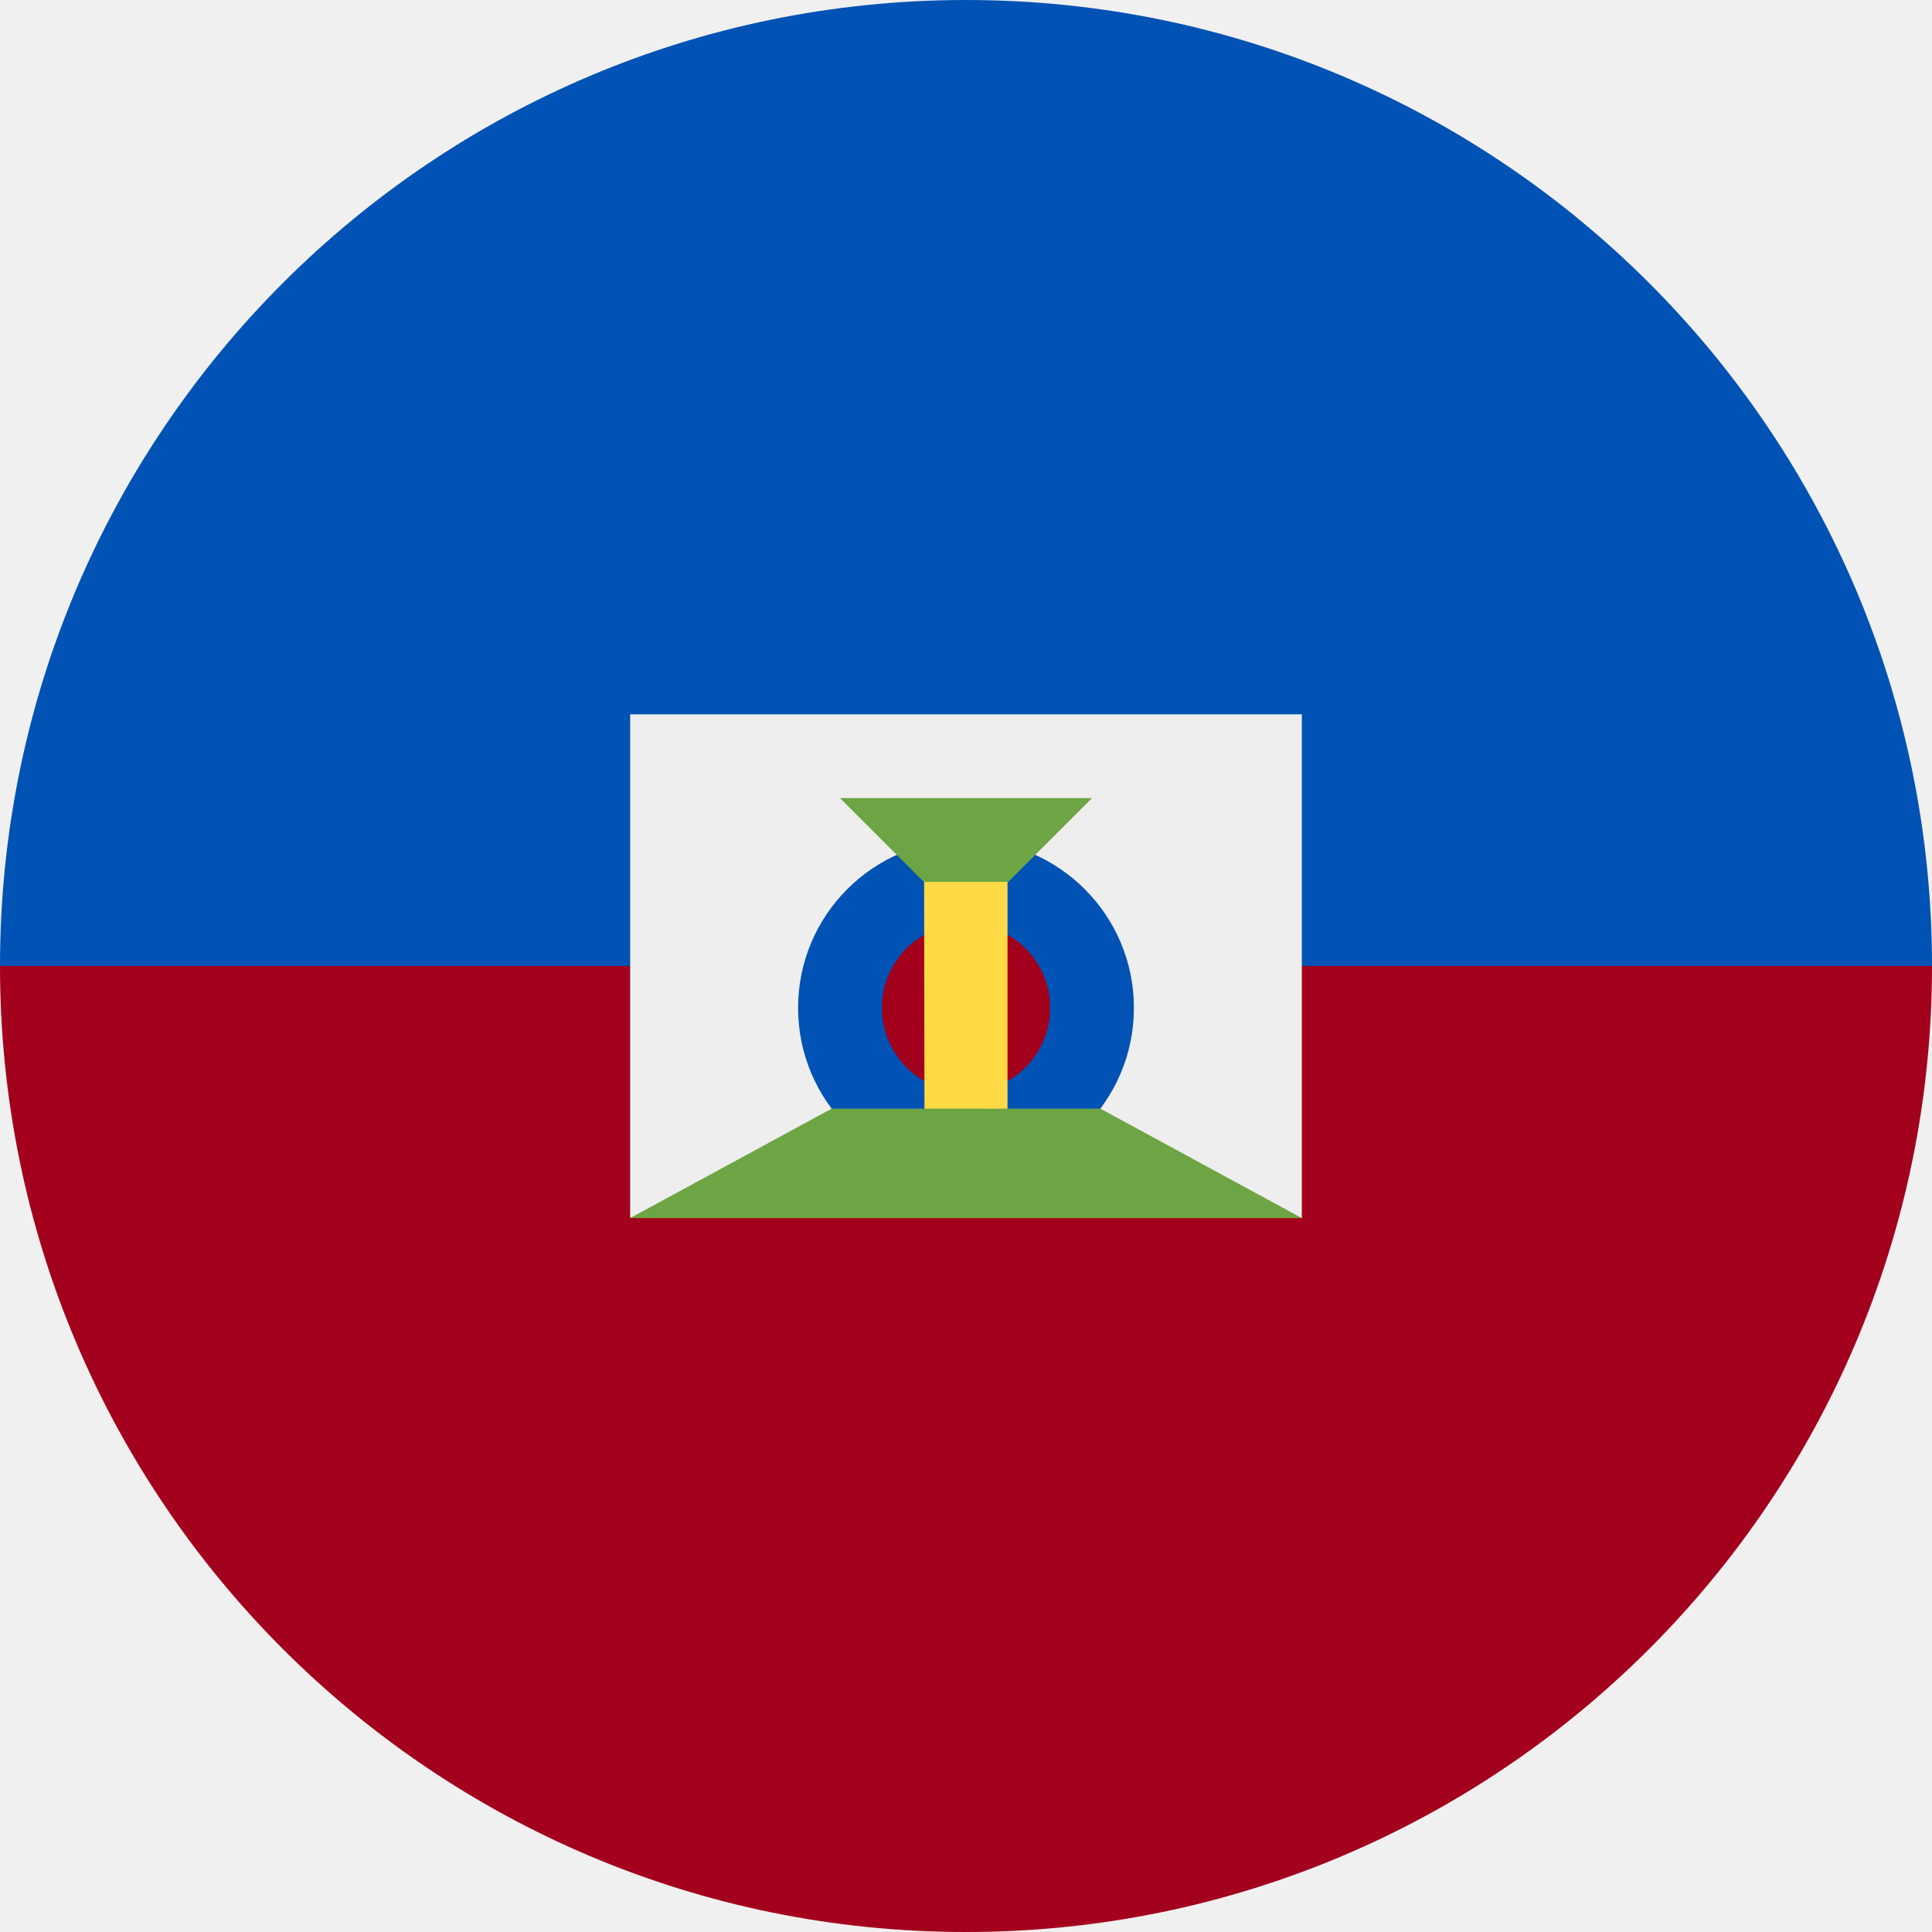
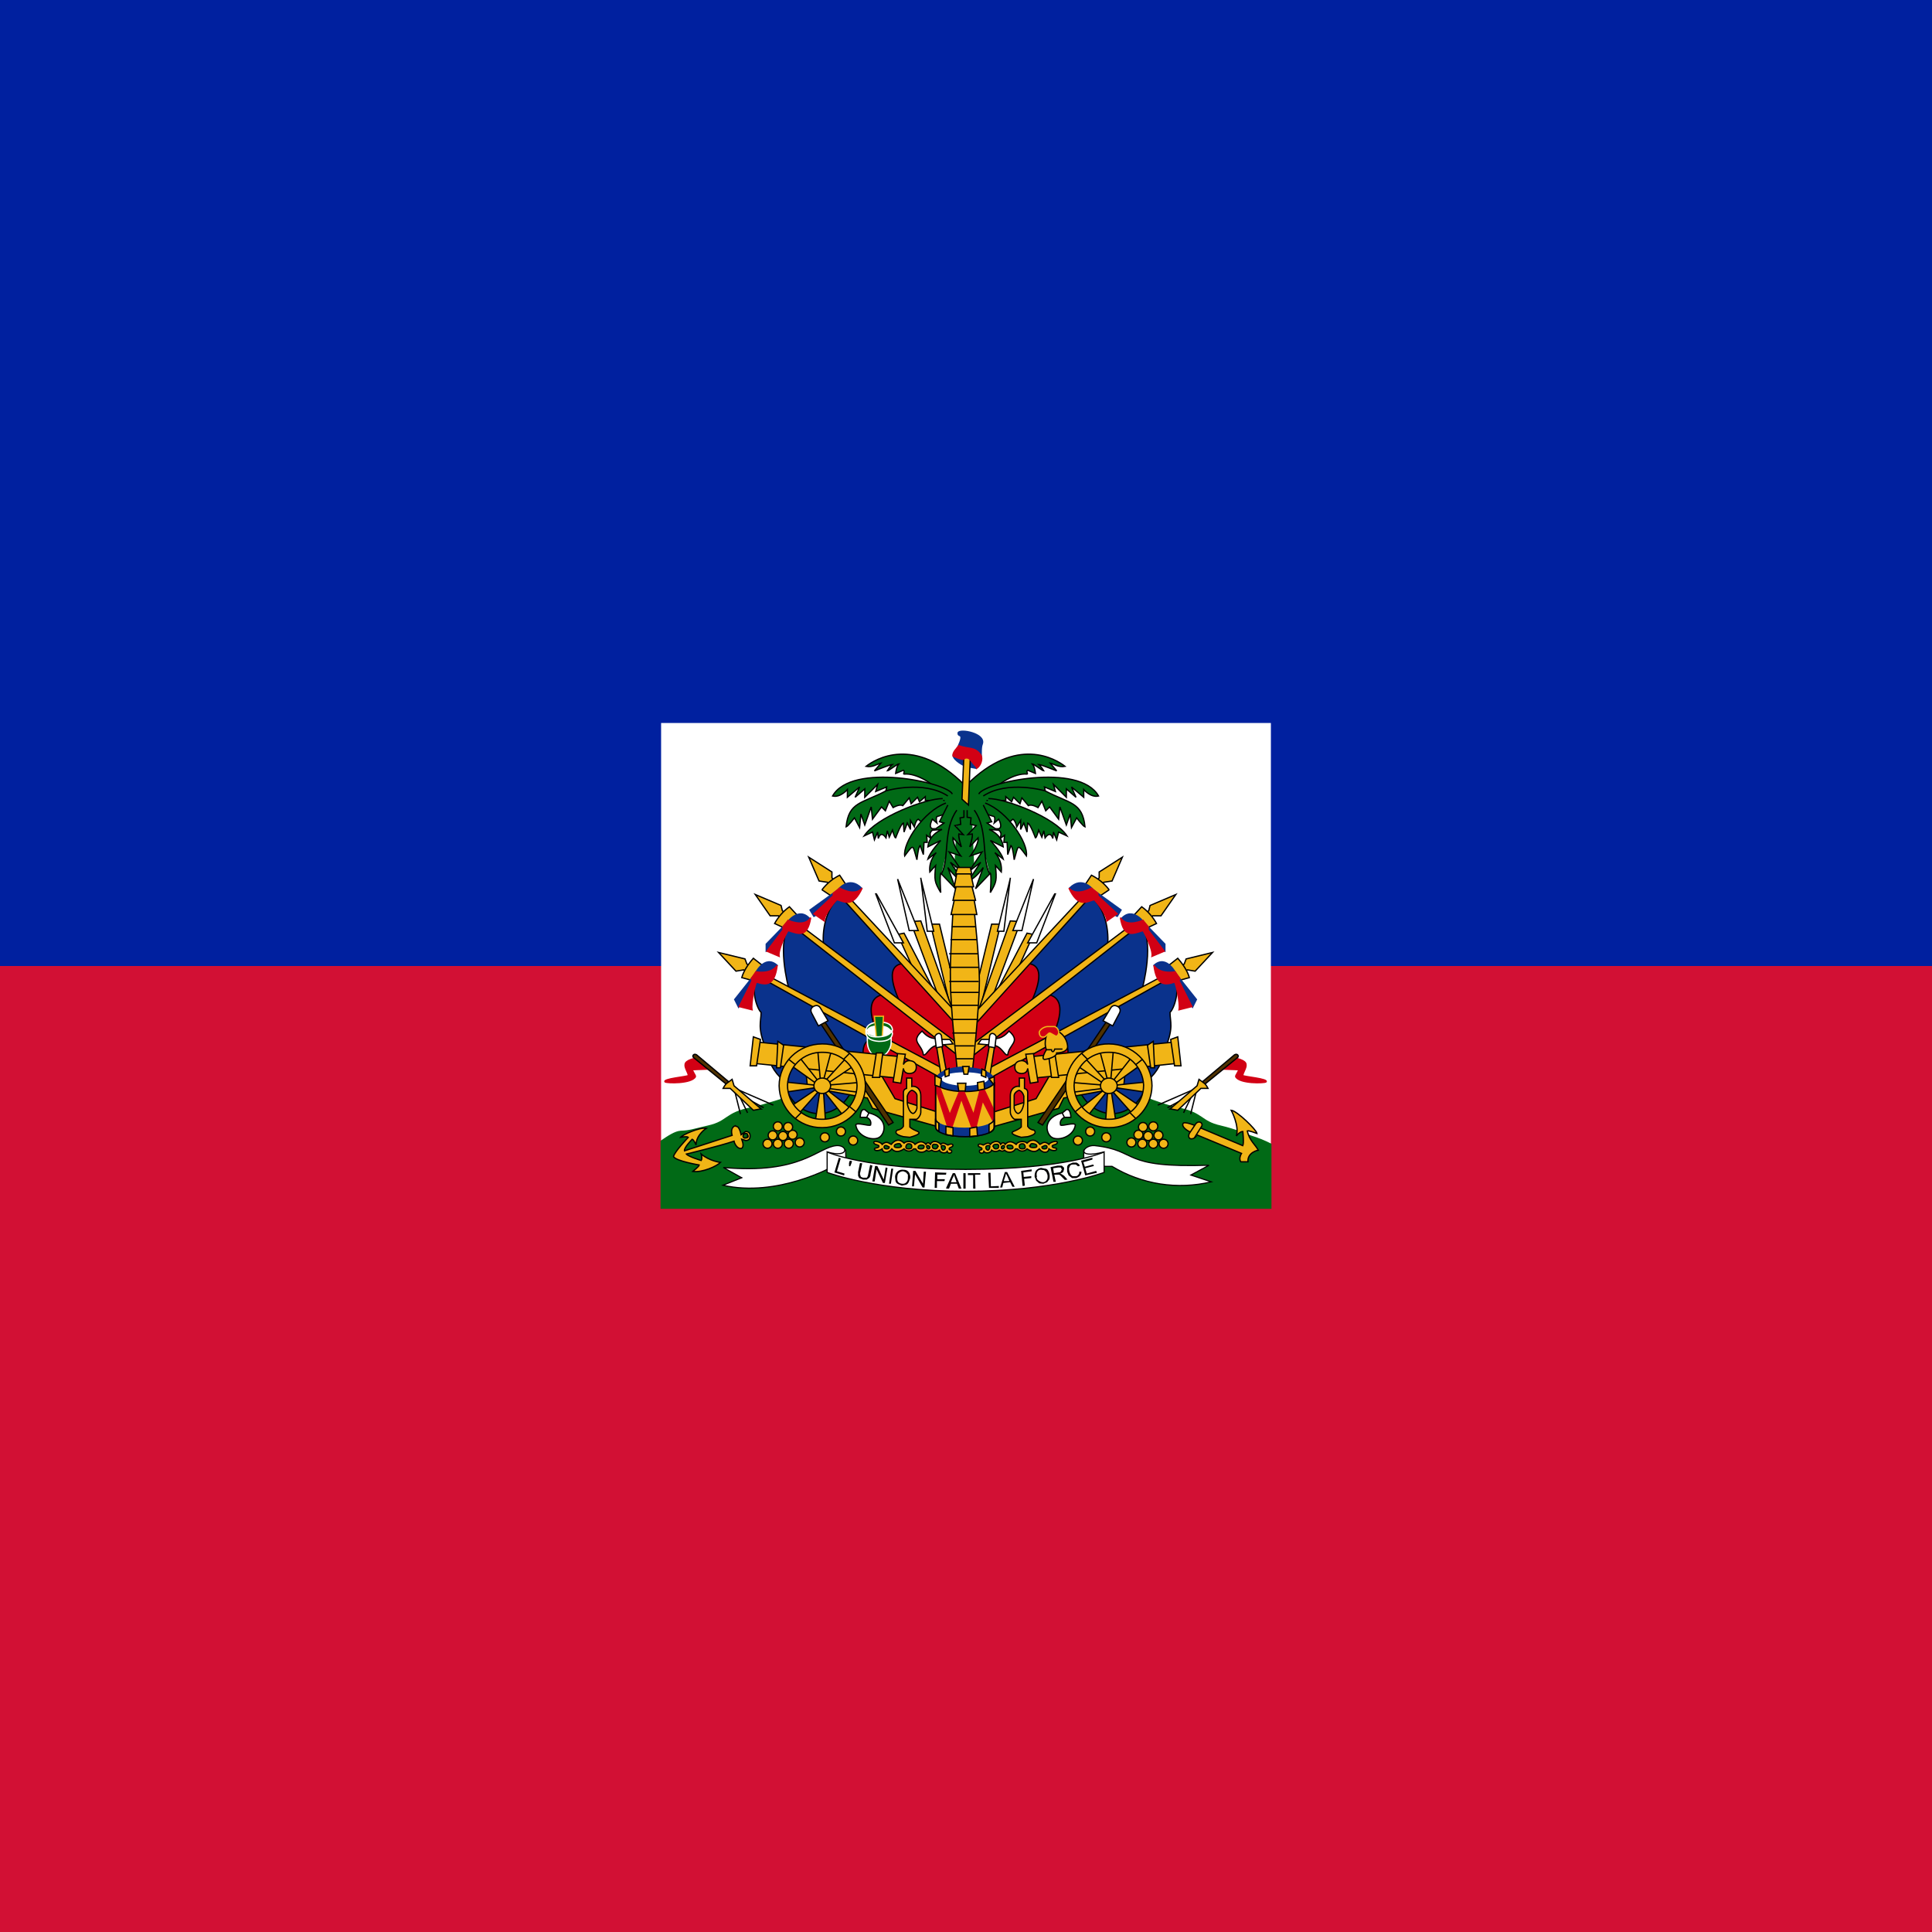
- <svg xmlns="http://www.w3.org/2000/svg" width="512" height="512" viewBox="0 0 512 512">
-   <mask id="a">
-     <circle cx="256" cy="256" r="256" fill="#fff" />
-   </mask>
-   <g mask="url(#a)">
-     <path fill="#a2001d" d="m0 256 254.8-41.8L512 256v256H0z" />
-     <path fill="#0052b4" d="M0 0h512v256H0z" />
-     <path fill="#eee" d="m345 322.8-89-11.1-89 11V189.3h178z" />
-     <circle cx="256" cy="267.1" r="44.5" fill="#0052b4" />
-     <circle cx="256" cy="267.1" r="22.3" fill="#a2001d" />
-     <path fill="#6da544" d="M222.6 211.5h66.8L256 244.9z" />
-     <path fill="#ffda44" d="M244.9 233.7H267v66.8h-22z" />
-     <path fill="#6da544" d="M291.6 293.8h-71.2l-53.4 29h178z" />
+ <svg xmlns="http://www.w3.org/2000/svg" xmlns:xlink="http://www.w3.org/1999/xlink" width="512" height="512" id="flag-icons-ht" viewBox="0 0 512 512">
+   <path fill="#d21034" d="M0 0h512v512H0z" />
+   <path fill="#00209f" d="M0 0h512v256H0z" />
+   <g fill="#f1b517" stroke="#000" stroke-width=".2">
+     <path fill="#fff" stroke="none" d="M175.2 191.6h161.6v128.6H175.2z" />
+     <path fill="#016a16" stroke="#016a16" stroke-width=".3" d="m288.5 284.6-33 1-32.8.3s-16.8 6.3-23.7 7.7-6 3.6-11.3 4.8c-4.3 1-4.8 1.3-7.3 1.4-1.5.1-3.3 1.3-5.2 2.6v17.8h161.6v-17a32 32 0 0 0-5.2-2.1c-2.3-.8-4-1.7-8.2-2.7-5.3-1.2-4.4-3.4-11.3-4.8s-23.6-9-23.6-9z" />
+     <g transform="translate(-170.7)scale(1.70667)">
+       <g id="ht-a">
+         <path d="M244.5 143.5h1.4l2.6 10.7-.6 3.4z" />
+         <path fill="#fff" d="m243 136.3 1 8.3h1l-2-8.2z" />
+         <path d="m245.7 154.6-4.3-11.5 1.6-.1 5 14z" />
+         <path fill="#fff" d="m239.4 136.5 1.8 8h1.4z" />
+         <path d="m241.9 150.6-2.5-5.5 1-.2 4.7 9z" />
+         <path fill="#fff" d="m236 138.8 2.9 7.6h1.4l-4.2-7.6z" />
+         <path fill="#0a328c" d="m242.3 151.4-11.5-12.5c-3.6 2.8-2.9 8-2.9 8l13 10.2z" />
+         <path fill="#d20014" d="m248.9 158.2-8.5-8.6c-3.6.2-.8 5.5-.6 6.2l9 7.7z" />
+         <path d="M248.1 156.8 230.6 138l-.7.5 18.6 20.6zm-18.5-20-.4-.5v-.9l-3.6-2.3 1.6 3.7 1.3.2.3.4z" />
+         <path d="M227.7 138.1a8 8 0 0 1 2.7-2.2l1 1.5-2.2 1.8-1.5-1z" />
+         <path fill="#0a328c" stroke="#0a328c" d="m225.8 141.3.6 1c.4-.1 4-3.5 4-3.5h2.7l.7-.9c-2-2-3.7.3-3.7.3z" />
+         <path fill="#d20014" stroke="#d20014" d="M228 143c0-1 1.8-3.2 2-3.3 1.3.4 2.5 1.2 3.9-1.8-1.2 1.4-3.5 0-3.5 0l-1 .8v.4l-3 2.8z" />
+         <path fill="#0a328c" d="m237.3 154.7-14.4-11.4c-2.5 2.5-.4 10.2-.4 10.2l14 7.6.7-6.4z" />
+         <path fill="#d20014" d="m249.2 164-11.9-9.6c-4 .6-.8 6.5-.6 7.2l12.5 6.8z" />
+         <path d="m248.7 162-25.6-19.2-.5.6 26.8 21zm-26.8-20.2-.4-.4-.2-.8-4-1.7 2.3 3.3h1.3l.4.4z" />
+         <path d="M220.3 143.4a8 8 0 0 1 2.3-2.6l1.2 1.3-1.8 2.1z" />
+         <path fill="#0a328c" stroke="#0a328c" d="M219 146.6v1.1c.4-.2 3.7-3.7 3.7-3.7l2.5-.5.6-.8c-1.8-2.1-3.7.7-3.7.7z" />
+         <path fill="#d20014" stroke="#d20014" d="M221 148.5c-.2-1 1.2-3.8 1.4-4 1.6.5 3 1.2 3.5-2-1 1.6-3.5.4-3.5.4l-.8 1v.5l-2.5 3.3z" />
+         <path fill="#0a328c" d="m236.2 161.7-18.5-10.5c-1.3 2.3-.1 5.5.5 6 0 1.5-.6 2.3.7 5.5q.6 3.2 2.7 5c1.6 6.4 8.2 6.9 10.7 1.6z" />
+         <path fill="#d20014" d="m248.3 168.5-12.5-7.3c-4 .5 0 8 .3 8.7l12.2 4.3z" />
+         <path d="m246.2 165.8-28.3-15-.5.6 30 16.7zM216.5 150l-.5-.3-.3-.8-4.1-1 2.7 2.9 1.2-.2.6.3z" />
+         <path d="M215.2 151.8q.4-1.4 1.8-3l1.4 1.1-1.4 2.4z" />
+         <path fill="#0a328c" stroke="#0a328c" d="m214.1 155.2.6 1.2 3-4.6 2.5-.9.5-1c-2-1.8-3.5 1.4-3.5 1.4z" />
+         <path fill="#d20014" stroke="#d20014" d="M216.8 156.8c-.2-1 .5-4.2.7-4.3 1.5.5 2.8.6 3.2-2.6-1 1.5-3.3 1-3.3 1l-.7 1 .1.4-2 4z" />
+       </g>
+       <use xlink:href="#ht-a" width="100%" height="100%" transform="matrix(-1 0 0 1 499.9 0)" />
+     </g>
+     <g transform="translate(-170.7)scale(1.70667)">
+       <path fill="#016a16" stroke="#016a16" d="m248.8 125.6-.5 9h2.9l-.4-9 3-.3-.3-3.6-7.5.3v3.2z" />
+       <g id="ht-b" fill="#016a16">
+         <path d="M249.8 121.9c-7.8-7.8-13.9-4-15.3-2.9 1 .2 1.8-.4 2.3-.5l-1 1.2s2.5-1 2.8-1c-.4.3-.8 1-.8 1 .2 0 1.6-1.1 1.8-1.1-.4.4-.5 1.5-.5 1.5l1.2-.5c.3.2-.1.6.1.6 2-.2 4.7 1.7 5 2.3" />
+         <path d="M247.9 123.3c-.8-1.8-15.6-5-18.6.3 1.2.3 2.3-1 2.3-1v1.2l1.9-1.6-.7 1.6 1.5-1.3v1.3l2-2-.3 1.1 1.7-.7-.2 1" />
+         <path d="M247.2 123.6c-3.8-2.5-9.6-.8-9.6-.8-3.8 2-5.8 1.7-6.2 5.6.3-.1 1.3-1.4 1.3-1.4l.8 1.5.2-2.1.6 1.7 1-2.8.2 1.9 1.4-1.9.6.6.6-1.5.6 1s1-.6 1.5-.3l1-1.2.3.9 1-1 .3.7.9-.8v.6h3" />
+         <path d="M246.4 124c-2.7 0-10.3 2.9-12.2 5.8l1.3-.6.3 1.2.5-1.2.1 1q.4-1.2 1.2-.1l.2-1.1.3 1 .5-1.1s.3 1.2.5 1.2c0 0 .8-2.2 1.2-2.3l.1 1.4.5-1.4.5 1v-1.4l.6 1s.2-1 .6-1.2l.8.7 3.4-2.5" />
+         <path d="M246.9 124.7c-3.5 1.3-6.7 6.2-6.4 8.2 1.5-2 1.2-1.7 1.9.6 0 0 .2-2 .5-2.2l.5 1.4.1-1.9h.5l-.1-1.1.7.5c-.2-.7-.3-.9.4-1.5 0 0-1 .1-.2-1.5l.7.6s-.2-.7 0-1l2.6-.8" />
+         <path d="m247.2 125-1.3 2.6.7.2-1.6 1.1 1.3-.1s-2 .7-2.2 2.7l2-1s-1.7 1.8-2 2.9l1.3-1s-1.2 1.2-1 3l.9-1c-.2 2.3-.2 2.5.8 4.2 0 0-.2-2.6 0-3l2.3 2.4-1.2-3.3s1.4 2 2.2 1.9l-1.8-2.7 1.8 1.4-2-3 1.8.6s-1.3-1.7-1.2-2.8l1.3 1.4s-.5-1.5-.4-2l.7.1-1.3-1.4.9-.2-.1-1 .6-.1v-1.1m-1.1 0c-2.2 3-1.1 7.5-2.4 9.9" />
+       </g>
+       <use xlink:href="#ht-b" width="100%" height="100%" transform="matrix(-1 0 0 1 499.9 0)" />
+       <path d="M251 166.5s1.1-10 1.1-14.2c0-3.4-.8-10.8-.8-10.8H248s-.5 7.4-.4 10.8c0 4.2 1.1 14.2 1.1 14.2z" />
+       <path d="M247.7 142h4l-.5-2.7h-2.9z" />
+       <path d="M248 139.8h3.5l-.7-2.7h-2.2z" />
+       <path d="M248.2 137.7h3l-.6-2.7h-1.9z" />
+       <path d="M250.7 134.7h-2l-.3 1h2.5zm.4 29.7h-2.6m2.8-2h-3m3.4-2h-3.8m4-2.1h-4m4-2.2h-4.1m4.2-2h-4.4m4.4-1.7h-4.6m4.6-2.2h-4.6m4.5-2.1h-4.5m4.3-2.2h-4.1m3.9-2h-3.7" />
+       <path fill="#0a328c" stroke="#0a328c" d="M250 119c-.8-.3-2.3-1.3-1.9-1.9l.7-1.2c1-2.2 0-1.4 0-2-.2-.8 3.8-.2 3.8 1.3 0 .5-.3.2-.2 2.6l-.8 1.5z" />
+       <path d="m250.4 125-1-.9.3-7.1 1 .3-.3 7.6z" />
+       <path fill="#d20014" stroke="#d20014" d="M251.7 119.3c.6-.4 1-1.5.6-2.1-1-1.3-1.7-.8-3.4-1.4-.3.4-1 1-.9 1.6 2.3 1 1.4.2 2.2.3.4 0 .6.5 1.5 1.5z" />
+     </g>
+     <g transform="translate(-170.7)scale(1.70667)">
+       <use xlink:href="#ht-c" width="100%" height="100%" transform="matrix(1 0 0 -1 0 320.4)" />
+       <path fill="#016a16" stroke="#fff" stroke-linecap="round" d="M238.4 161.8c0 1.2-.9 2.3-1.9 2.3s-1.8-1-1.8-2.4v-1.2h3.7z" />
+       <ellipse cx="236.5" cy="160.1" fill="#fff" stroke="none" rx="1.8" ry=".9" />
+       <path fill="#016a16" stroke="#f1b517" d="m236.1 161-.3-3.2h1.4l-.2 3.3h-.9z" />
+       <path id="ht-c" fill="#016a16" stroke="#fff" stroke-linecap="round" d="M238.5 160.1q-.4.8-2 .9c-1.6.1-1.7-.4-2-.9v.4q.2 1.1 2 1.2 2 0 2.1-1.2z" />
+       <g id="ht-d">
+         <path d="m246 172.8-7-2.2-3.1-5.3-10.9-.5.4 4 9.3 1.7.8 1.6 10.7 3z" />
+         <path fill="#503200" d="m238.7 174.3-11.2-16.5-.5.5 11 16.4z" />
+         <path fill="#fff" d="m228.6 158.5-1.2-2q-.4-.6-1.1-.2-.6.4-.2 1.1l1 1.9z" />
+         <path d="m240 164.1-22.5-2.3-.6 3.3 22.4 2.3z" />
+         <path d="m217 161-.5 4.5h1l.6-4.1zm3.8.7-.2 4.1h.6l.5-3.5zm15.3 1.8-.6 3.8h1.1l.5-3.8zm3.3.1-.7 4.4 1.2.2.4-2.3q.1.8 1 .8 1-.1 1-1t-1-1a1 1 0 0 0-1 .6l.3-1.6zm-8 .7-3.2 3.5.4.4 4-2.7zM224 173l3.1-3.5-.3-.4-4 2.7zm8.1-.9-3.7-2.9-.4.3 3 3.8zm-9.3-6.7 3.9 2.8.4-.3-3-3.8zm4.2-2.3.4 4.6h.5l1.2-4.5zm1.2 11-.3-4.5h-.6l-.7 4.6zm5.1-6-4.8.4v.5l4.8.6zm-11.4 1.5 4.7-.7v-.4l-4.8-.5v1.6z" />
+         <ellipse cx="227.7" cy="168.6" rx="1.3" ry="1.2" />
+         <path fill-rule="evenodd" stroke-linecap="round" d="M234.4 168.6c0 3.5-3 6.5-6.7 6.5a6.6 6.6 0 0 1-6.7-6.5c0-3.6 3-6.5 6.7-6.5a6.6 6.6 0 0 1 6.7 6.5zm-1.3 0a5.3 5.3 0 0 1-5.4 5.2 5.3 5.3 0 0 1-5.4-5.3 5.3 5.3 0 0 1 5.4-5.1 5.3 5.3 0 0 1 5.4 5.2z" />
+         <path d="m223.5 165.3-1-.8m8.5 0 1-1m1 9.2-1.1-.9m-8.4 1.9 1-1m21.7-10.6 1.1 6-.9.4-1-6.3z" />
+         <path fill="#fff" d="M245.6 161.4c-.5-.3-1.2.1-2.4-1.3-1.9 1.7 0 2 .2 3.7.5.2.9-1.4 2.3-1.5l2.3-.2-.5-.7z" />
+         <path fill="#fff" d="m246.4 162.5-.2-1.7c-.3-.7-1-.1-1 .2l.2 1.7z" />
+         <path fill-rule="evenodd" d="M240.8 167.4v1.6c-.6.2-.5.6-.5 1.2v4.7q-.3.5-1 .6-.6.6 1 1l1 .1q2.2-.6 1-1-.7-.3-1-.6v-1.2h1c.2 0 .7-.6.7-1.1v-2.5c0-1.4-1-1.6-1.4-1.5v-1.3zm1.6 2.7c0-.4-.6-.8-.8-.8q-.5.2-.7.9v1c0 .4.3 1.6.9 1.7q.4-.1.6-.8z" />
+         <path fill="#fff" d="M234.3 172.3c-.7-.2-.7 1.2-.7 1.2h1q.8.4.6 1.2c-.3.2-2.2-.5-2.3 0 .3 1.9 2.9 2.6 3.8 1.8s1.1-3-1.8-3.7zm.6.6-.3.6" />
+         <path d="m215 173-1-4m2.1 3.8-1.5-3.1m4 2.3-3.3-1.8m4.8 1.4-6.2-2.7" />
+         <path fill="#d20014" stroke="#d20014" d="m210.2 166-2.6.1c-.2.1.5.9.4 1.1-.6 1.1-4.4 1-4.7.8-.5-.5 3.5-.8 3.6-1 0-.4-.6-1.2-.5-1.7 0-.7 1.7-1 1.7-1z" />
+         <path fill="#503200" d="m213.2 168-5-4.2s-.3-.2-.5 0 0 .4 0 .4l5.4 4.4.1-.5z" />
+         <path d="m218.2 172.2-4.2-3.6-.3-1-.8.6c-.3.2-.6.8-.6.8h1.1l3.6 3.4 1.1-.2z" />
+         <circle cx="232.5" cy="177.1" r=".7" />
+         <circle cx="230.6" cy="175.7" r=".7" />
+         <circle cx="228.1" cy="176.6" r=".7" />
+         <circle cx="224.2" cy="177.4" r=".7" />
+         <circle cx="222.5" cy="177.6" r=".7" />
+         <circle cx="220.8" cy="177.6" r=".7" />
+         <circle cx="219.2" cy="177.6" r=".7" />
+         <circle cx="220" cy="176.3" r=".7" />
+         <circle cx="221.6" cy="176.4" r=".7" />
+         <circle cx="223.1" cy="176.2" r=".7" />
+         <circle cx="222.4" cy="175" r=".7" />
+         <circle cx="220.8" cy="174.9" r=".7" />
+         <path fill-rule="evenodd" d="M236.5 178c0-.3-.8-.2-.8-.6s1.2 0 1.3.3c.7-.6 1-.2 1.4 0q1-1.2 2-.2c.4-.4 1.4-.3 1.7.2q1-.8 1.7 0 .3-.5.7 0c.3-.7 1.2-.5 1.6 0 .3-.4.7-.1 1.1.1q.6-.3.8 0c0 .4-.6.3-.6.6s.4 0 .4.4c0 .3-.6.4-.7 0-.3.4-1.1.2-1.2-.2a1 1 0 0 1-1.2 0q-.5.3-.8 0c-.5.5-1.4.4-1.7-.2h-.3a1 1 0 0 1-1.5 0q-1.2.8-1.9 0c-.5.7-1.4.7-1.5 0-.4.3-1.2.4-1.2 0 0-.2.7-.1.7-.4zm1.6.1q0 .3-.4.3t-.4-.3.4-.2zm1.9-.2q0 .3-.6.3t-.5-.3q0-.2.5-.3t.5.3zm3.5.2q0 .3-.5.3t-.4-.3q0-.2.4-.3.6 0 .5.3zm-1.9 0q0 .3-.5.3t-.4-.4.4-.4q.5 0 .5.4zm4 0q0 .2-.3.3-.5 0-.5-.4t.5-.3q.3 0 .4.3zm-1.2 0q0 .3-.2.3t-.3-.3q0-.3.3-.2zm2.4.1q0 .3-.3.4-.2 0-.3-.4t.3-.3q.3 0 .3.3z" />
+       </g>
+       <use xlink:href="#ht-d" width="100%" height="100%" transform="matrix(-1 0 0 1 499.9 0)" />
+       <path fill="#0a328c" stroke="#0a328c" d="M249.8 165.7c-2.5 0-4.5 1-4.5 2.1l.2.6c.5.6 2.3 1 4.4 1q3.2 0 4.2-.9.3-.3.3-.7c0-1.1-2-2-4.6-2z" />
+       <path d="M254.4 168v7c0 .9-2 1.5-4.5 1.5s-4.6-.6-4.6-1.5v-7c0 .8 2 1.5 4.5 1.5 2.6 0 4.6-.7 4.6-1.5z" />
+       <path fill="#d20014" stroke="#d20014" d="M245.3 168v1l2.2 7 1.8-5.4 2 5.5 1.3-5.2 1.8 3.5v-1.9l-1.6-3.4-.6.2-1 3.8-1.5-3.6h-.7l-1.5 3.6-1.6-4.4q-.6-.3-.6-.7z" />
+       <path fill="#0a328c" stroke="#0a328c" d="M254.4 173.7v1.3c0 .9-2 1.5-4.5 1.5s-4.6-.6-4.6-1.5v-1.3c0 .9 2 1.5 4.5 1.5 2.6 0 4.6-.6 4.6-1.5z" />
+       <path d="m251.7 175-1.1.2v1.3l1.2-.1zm-4.8-.1v1.3l1.1.2v-1.3zm-1.6-1.2v1.3q0 .4.5.7v-1.3q-.5-.3-.5-.7zm9.1.2q-.1.3-.8.7v1.3q.8-.3.8-.9z" />
+       <path fill="none" d="M254.4 168v7c0 .9-2 1.5-4.5 1.5s-4.6-.6-4.6-1.5v-7" />
+       <path fill="#fff" stroke="#fff" d="M253.4 167.5c0 .5-1.6 1-3.5 1-2 0-3.6-.5-3.6-1s1.6-.9 3.5-.9c2 0 3.6.4 3.6 1z" />
+       <path d="m248.7 168.2.2 1.2h1l.1-1.2zm4.1-.3-1 .2.1 1.2 1-.2zm-5.4-2-.7.3.1 1 .6-.2zm2.4-.3h-.3l.2 1.2h.6l.2-1.2zm2.7.4-.1 1 .7.3v-1zm-6.5 2.8.2-1.3-1-.5v1.5zm8.4-.3v-1.3l-.8.3zm9.3-8.5c.8 0 2 1 2.1 2.5 0 1-1.7 1-1.7 1 0 .5-1 .9-1.8 1s.2-1.5.2-1.5c-.5-1.3.2-2.7.2-2.7z" />
+       <path d="M262.5 163h.8s0 .3.2.3.3-.4.3-.4h1.2" />
+       <path fill="#d20014" stroke="#f1b517" d="M264.1 160.9c.7-.5.1-1.5-.4-1.5h-1c-.6 0-1.4.6-1.3 1q.1.8.8.6c.2 0 .6-.6.8-.6s1 .6 1.1.5z" />
+       <path fill-rule="evenodd" d="M214.2 174.8q-.8.3-.5 1.5l-7.4 2.4c-.1-.5 1.2-1.8 1.2-1.8.3.1.6.9.6.9 0-1.6 1.6-2.6 1.6-2.6-1-.2-3.7 1-4 1.4 0 0 1-.2 1.2 0 0 0-2.2 2.3-2.3 3 .4.7 4 1.3 4 1.3 0 .2-1 1-1 1 1.5.2 3.7-.8 4.3-1.4 0 0-1.7-.2-3-1.3 0 0 .2.7 0 1 0 0-2-.6-2.3-1 0 0 5-1.2 7.4-2 .1.5.6 1.3 1.2 1.1q.4-.3 0-1.4l.6.2q.7 0 .7-.7t-.7-.7l-.7.5c-.1-.5-.4-1.4-.8-1.3zm2 1.6q0 .3-.4.3a.3.3 0 0 1-.4-.3q0-.3.4-.4.4 0 .3.4z" />
+       <path d="M293 177.9c.2-.4 0-2.2 0-2.2-.5 0-1 .7-1 .7.5-1.6-.8-4-.8-4 .9.1 3.9 3 4 3.6 0 0-1.3-.5-1.5-.4.3 1.5 1.3 2.2 1.7 3 0 0-1.7.3-1.6 1.8h-1.1c-.4-.5.1-1.3.1-1.3l-7.7-3.2c-.5-.2-1.6-.8-1.4-1.4.1-.5 2 .3 2.4.5z" />
+       <path d="m285.6 176.5 1-1.6c.3-.5-.4-1-.9-.4l-1 1.5c-.4.9.5 1.1 1 .5z" />
+     </g>
+     <g fill="#fff" stroke-width=".3">
+       <path d="m224.2 307.8-.1-3-3.8.1-.2 3.4z" />
+       <path d="m196.7 312.2-5-2.8c20.7 1.9 25-5.4 30-5.8 3-.2 3.5 3.4-2.4 1.7l1.5 3.8s-14.8 8.3-29.2 5l5-2zm90.5-4.4v-3h4.7l.2 3.4-5-.4z" />
+       <path d="m315.6 311.4 4.8-2.6c-23.8.8-18.4-3.9-30.3-5.2-3-.3-5.4 3.7 2.4 1.7l-1.5 3.8h3.7a35 35 0 0 0 26.3 4.1z" />
+       <path d="M219.2 305.3v5.4s13.2 5 36.7 5 36.7-5 36.7-5v-5.4s-10 4.6-36.7 4.6c-26.6 0-36.7-4.6-36.7-4.6z" />
+     </g>
+     <path fill="#000001" stroke="none" d="m221.1 310.8 1.2-4 .5.2-1 3.4 2 .6-.1.5-2.6-.8zm3.9-1.8v-.8l.2-.6.6.1-.2.7-.3.7zm5.6-.3.6.2-.5 2.3q0 .6-.4 1l-.6.4h-1l-1-.4-.3-.6v-1l.5-2.4.6.1-.5 2.3q-.2.6 0 .8 0 .3.2.5l.5.2h1q.3-.3.4-1zm.6 4.3.7-4h.6l1.7 3.6.5-3.2.5.1-.7 4h-.5l-1.7-3.6-.5 3.2h-.6zm4.4.7.6-4h.5l-.6 4zm1.6-1.8a2 2 0 0 1 .7-1.5 2 2 0 0 1 1.6-.4q.6 0 1 .3.5.4.6.9.2.5.1 1.1l-.4 1q-.3.6-.8.7l-1 .2-1-.4q-.6-.3-.7-.9zm.6 0q-.1.9.2 1.3t1 .5 1.1-.3q.5-.4.5-1.2v-.9l-.5-.6-.7-.3q-.6 0-1 .3-.6.3-.6 1.3zm3.9 2.5.3-4.1h.6l2 3.4.2-3.2h.6l-.4 4.2h-.5l-2-3.5-.3 3.2zm6 .4.1-4.1 3 .1-.1.5h-2.3v1.2h2l-.1.5h-2v1.8zm3 .1 1.8-4h.6l1.7 4.1h-.7l-.5-1.3H252l-.5 1.3h-.6zm1.3-1.6h1.5l-.4-1.1-.3-.9q0 .4-.3.8zm3.3 1.7v-4.1h.6v4.1zm2.6 0v-3.6h-1.4v-.5h3.3v.4h-1.4l.1 3.7zm4.2-.1-.2-4.1h.6l.1 3.6 2.1-.1v.5h-2.6zm2.9-.1 1.3-4.2h.6l2 3.9h-.6l-.6-1.2-1.8.2-.3 1.2h-.6zm1-1.8h1.5l-.5-1.2-.4-.8-.2.8zm5 1.3-.4-4 2.8-.4v.5l-2.2.3.1 1.2 2-.2v.5l-1.9.2.2 1.8-.5.1zm3.2-2.3q-.1-1 .3-1.7a2 2 0 0 1 1.4-.8l1 .2q.6 0 .9.6a3 3 0 0 1 .3 2.2l-.6.8-1 .4-1.1-.1-.8-.7-.4-1zm.5-.1q.1.8.6 1 .5.4 1.1.4t1-.6q.3-.4.2-1.3l-.3-.8-.6-.5-.8-.1a1 1 0 0 0-1 .5q-.3.5-.1 1.4zm4.5 1.4-.8-4 1.9-.4h.9q.3 0 .5.3.3.1.3.6l-.2.7q-.2.3-.8.5l.4.2.6.4.9 1-.7.1-.7-.7-.5-.5-.3-.2h-1.3l.4 1.9h-.6zm.1-2.4 1.2-.2q.4 0 .6-.2l.3-.6-.3-.5h-.7l-1.3.2zm6.7-.4h.6q0 .6-.4 1.1-.4.4-1 .6h-1.1l-.9-.7-.4-1v-1.1q0-.6.5-.9l1-.4h1q.6.3.9.8l-.5.2-.6-.5h-.7q-.5 0-.8.3l-.3.7a3 3 0 0 0 .4 1.6q.3.4.6.5h.8q.4 0 .7-.4t.2-.8m1.6 1-1.1-3.9 3-.8v.5l-2.4.7.4 1.2 2.2-.6.2.4-2.3.6.4 1.4 2.5-.7.2.5z" />
  </g>
</svg>
